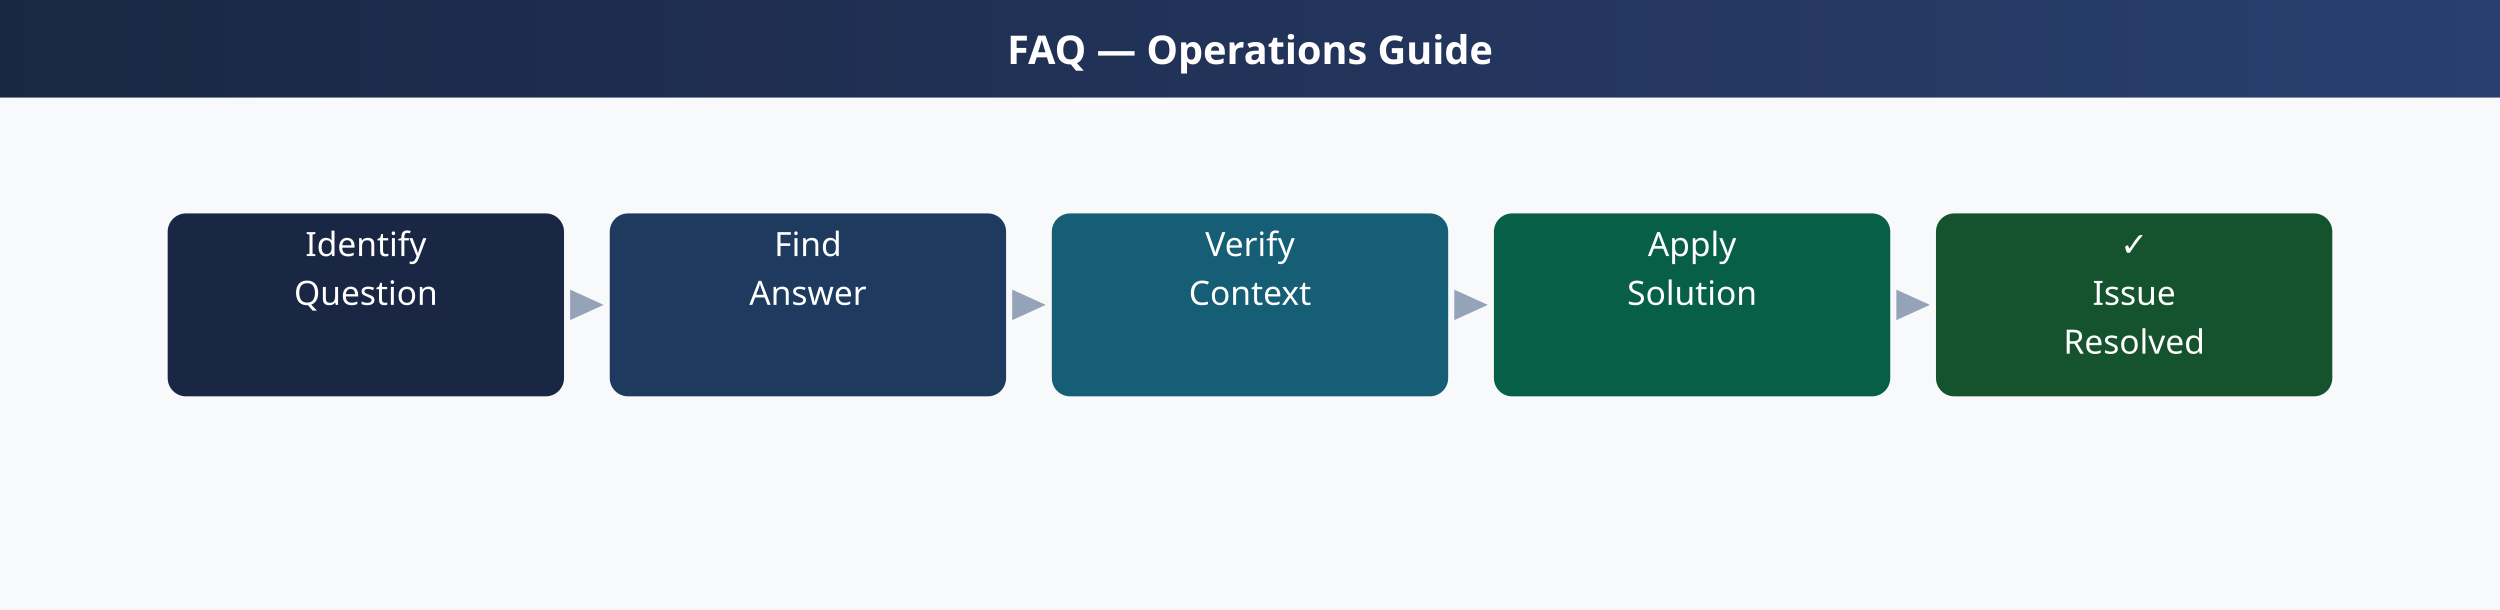
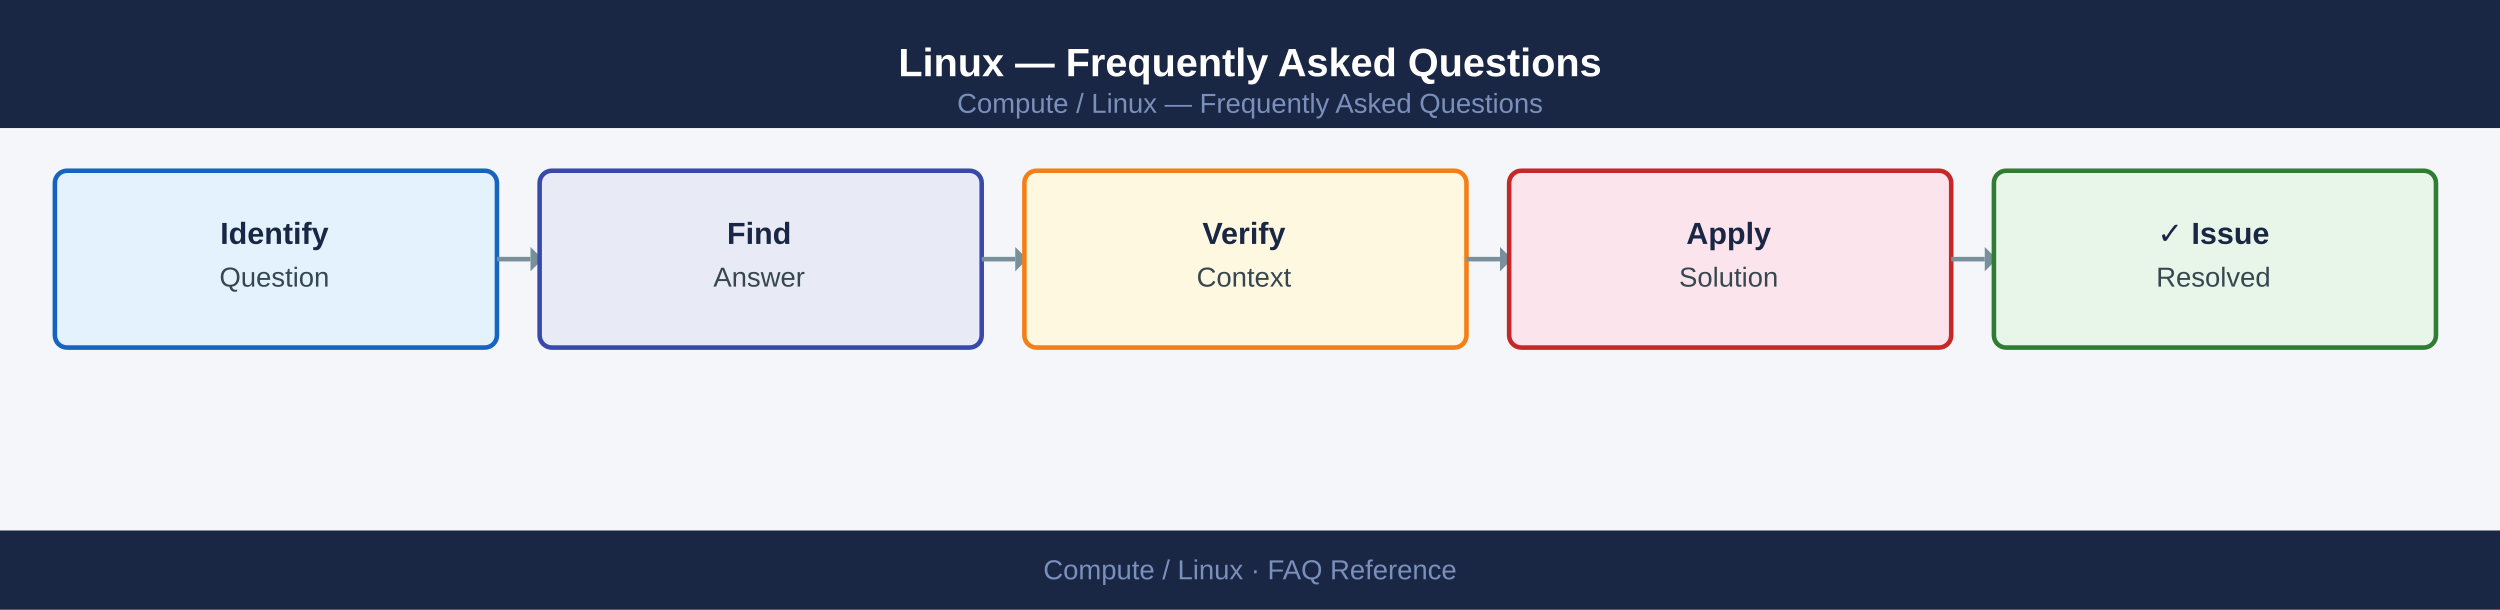
- <svg xmlns="http://www.w3.org/2000/svg" width="820" height="200">
-   <defs>
-     <linearGradient id="hdr" x1="0" y1="0" x2="1" y2="0">
-       <stop offset="0%" style="stop-color:#1a2744" />
-       <stop offset="100%" style="stop-color:#2a3f6f" />
-     </linearGradient>
-   </defs>
-   <rect width="820" height="200" fill="#f8f9fa" />
-   <rect width="820" height="32" fill="url(#hdr)" />
-   <text x="410" y="21" fill="white" font-family="sans-serif" font-size="13" font-weight="bold" text-anchor="middle">FAQ — Operations Guide</text>
-   <rect x="55" y="70" width="130" height="60" rx="6" fill="#1a2744" />
-   <text x="120" y="84" fill="white" font-family="sans-serif" font-size="11" text-anchor="middle">Identify</text>
-   <text x="120" y="100" fill="white" font-family="sans-serif" font-size="11" text-anchor="middle">Question</text>
-   <polygon points="187,95 198,100 187,105" fill="#94a3b8" />
-   <rect x="200" y="70" width="130" height="60" rx="6" fill="#1e3a5f" />
-   <text x="265" y="84" fill="white" font-family="sans-serif" font-size="11" text-anchor="middle">Find</text>
-   <text x="265" y="100" fill="white" font-family="sans-serif" font-size="11" text-anchor="middle">Answer</text>
-   <polygon points="332,95 343,100 332,105" fill="#94a3b8" />
-   <rect x="345" y="70" width="130" height="60" rx="6" fill="#155e75" />
-   <text x="410" y="84" fill="white" font-family="sans-serif" font-size="11" text-anchor="middle">Verify</text>
-   <text x="410" y="100" fill="white" font-family="sans-serif" font-size="11" text-anchor="middle">Context</text>
-   <polygon points="477,95 488,100 477,105" fill="#94a3b8" />
-   <rect x="490" y="70" width="130" height="60" rx="6" fill="#065f46" />
-   <text x="555" y="84" fill="white" font-family="sans-serif" font-size="11" text-anchor="middle">Apply</text>
-   <text x="555" y="100" fill="white" font-family="sans-serif" font-size="11" text-anchor="middle">Solution</text>
-   <polygon points="622,95 633,100 622,105" fill="#94a3b8" />
-   <rect x="635" y="70" width="130" height="60" rx="6" fill="#14532d" />
-   <text x="700" y="84" fill="white" font-family="sans-serif" font-size="11" text-anchor="middle">✓</text>
-   <text x="700" y="100" fill="white" font-family="sans-serif" font-size="11" text-anchor="middle">Issue</text>
-   <text x="700" y="116" fill="white" font-family="sans-serif" font-size="11" text-anchor="middle">Resolved</text>
+ <svg xmlns="http://www.w3.org/2000/svg" width="820" height="200" font-family="'Segoe UI',Arial,sans-serif">
+   <rect width="820" height="200" fill="#f4f6f9" />
+   <rect x="0" y="0" width="820" height="42" fill="#1a2744" />
+   <text x="410" y="25" text-anchor="middle" fill="white" font-size="13" font-weight="700">Linux — Frequently Asked Questions</text>
+   <text x="410" y="37" text-anchor="middle" fill="#7a8fbb" font-size="9">Compute / Linux — Frequently Asked Questions</text>
+   <rect x="18" y="56" width="145" height="58" fill="#e3f2fd" rx="4" stroke="#1565c0" stroke-width="1.5" />
+   <text x="90" y="80" text-anchor="middle" fill="#1a2744" font-size="10" font-weight="700">Identify</text>
+   <text x="90" y="94" text-anchor="middle" fill="#37474f" font-size="9">Question</text>
+   <line x1="163" y1="85" x2="174" y2="85" stroke="#78909c" stroke-width="1.5" />
+   <polygon points="174,81 178,85 174,89" fill="#78909c" />
+   <rect x="177" y="56" width="145" height="58" fill="#e8eaf6" rx="4" stroke="#3949ab" stroke-width="1.5" />
+   <text x="249" y="80" text-anchor="middle" fill="#1a2744" font-size="10" font-weight="700">Find</text>
+   <text x="249" y="94" text-anchor="middle" fill="#37474f" font-size="9">Answer</text>
+   <line x1="322" y1="85" x2="333" y2="85" stroke="#78909c" stroke-width="1.5" />
+   <polygon points="333,81 337,85 333,89" fill="#78909c" />
+   <rect x="336" y="56" width="145" height="58" fill="#fff8e1" rx="4" stroke="#f57f17" stroke-width="1.5" />
+   <text x="408" y="80" text-anchor="middle" fill="#1a2744" font-size="10" font-weight="700">Verify</text>
+   <text x="408" y="94" text-anchor="middle" fill="#37474f" font-size="9">Context</text>
+   <line x1="481" y1="85" x2="492" y2="85" stroke="#78909c" stroke-width="1.5" />
+   <polygon points="492,81 496,85 492,89" fill="#78909c" />
+   <rect x="495" y="56" width="145" height="58" fill="#fce4ec" rx="4" stroke="#c62828" stroke-width="1.5" />
+   <text x="567" y="80" text-anchor="middle" fill="#1a2744" font-size="10" font-weight="700">Apply</text>
+   <text x="567" y="94" text-anchor="middle" fill="#37474f" font-size="9">Solution</text>
+   <line x1="640" y1="85" x2="651" y2="85" stroke="#78909c" stroke-width="1.5" />
+   <polygon points="651,81 655,85 651,89" fill="#78909c" />
+   <rect x="654" y="56" width="145" height="58" fill="#e8f5e9" rx="4" stroke="#2e7d32" stroke-width="1.5" />
+   <text x="726" y="80" text-anchor="middle" fill="#1a2744" font-size="10" font-weight="700">✓ Issue</text>
+   <text x="726" y="94" text-anchor="middle" fill="#37474f" font-size="9">Resolved</text>
+   <rect x="0" y="174" width="820" height="26" fill="#1a2744" />
+   <text x="410" y="190" text-anchor="middle" fill="#7a8fbb" font-size="9">Compute / Linux · FAQ Reference</text>
</svg>
